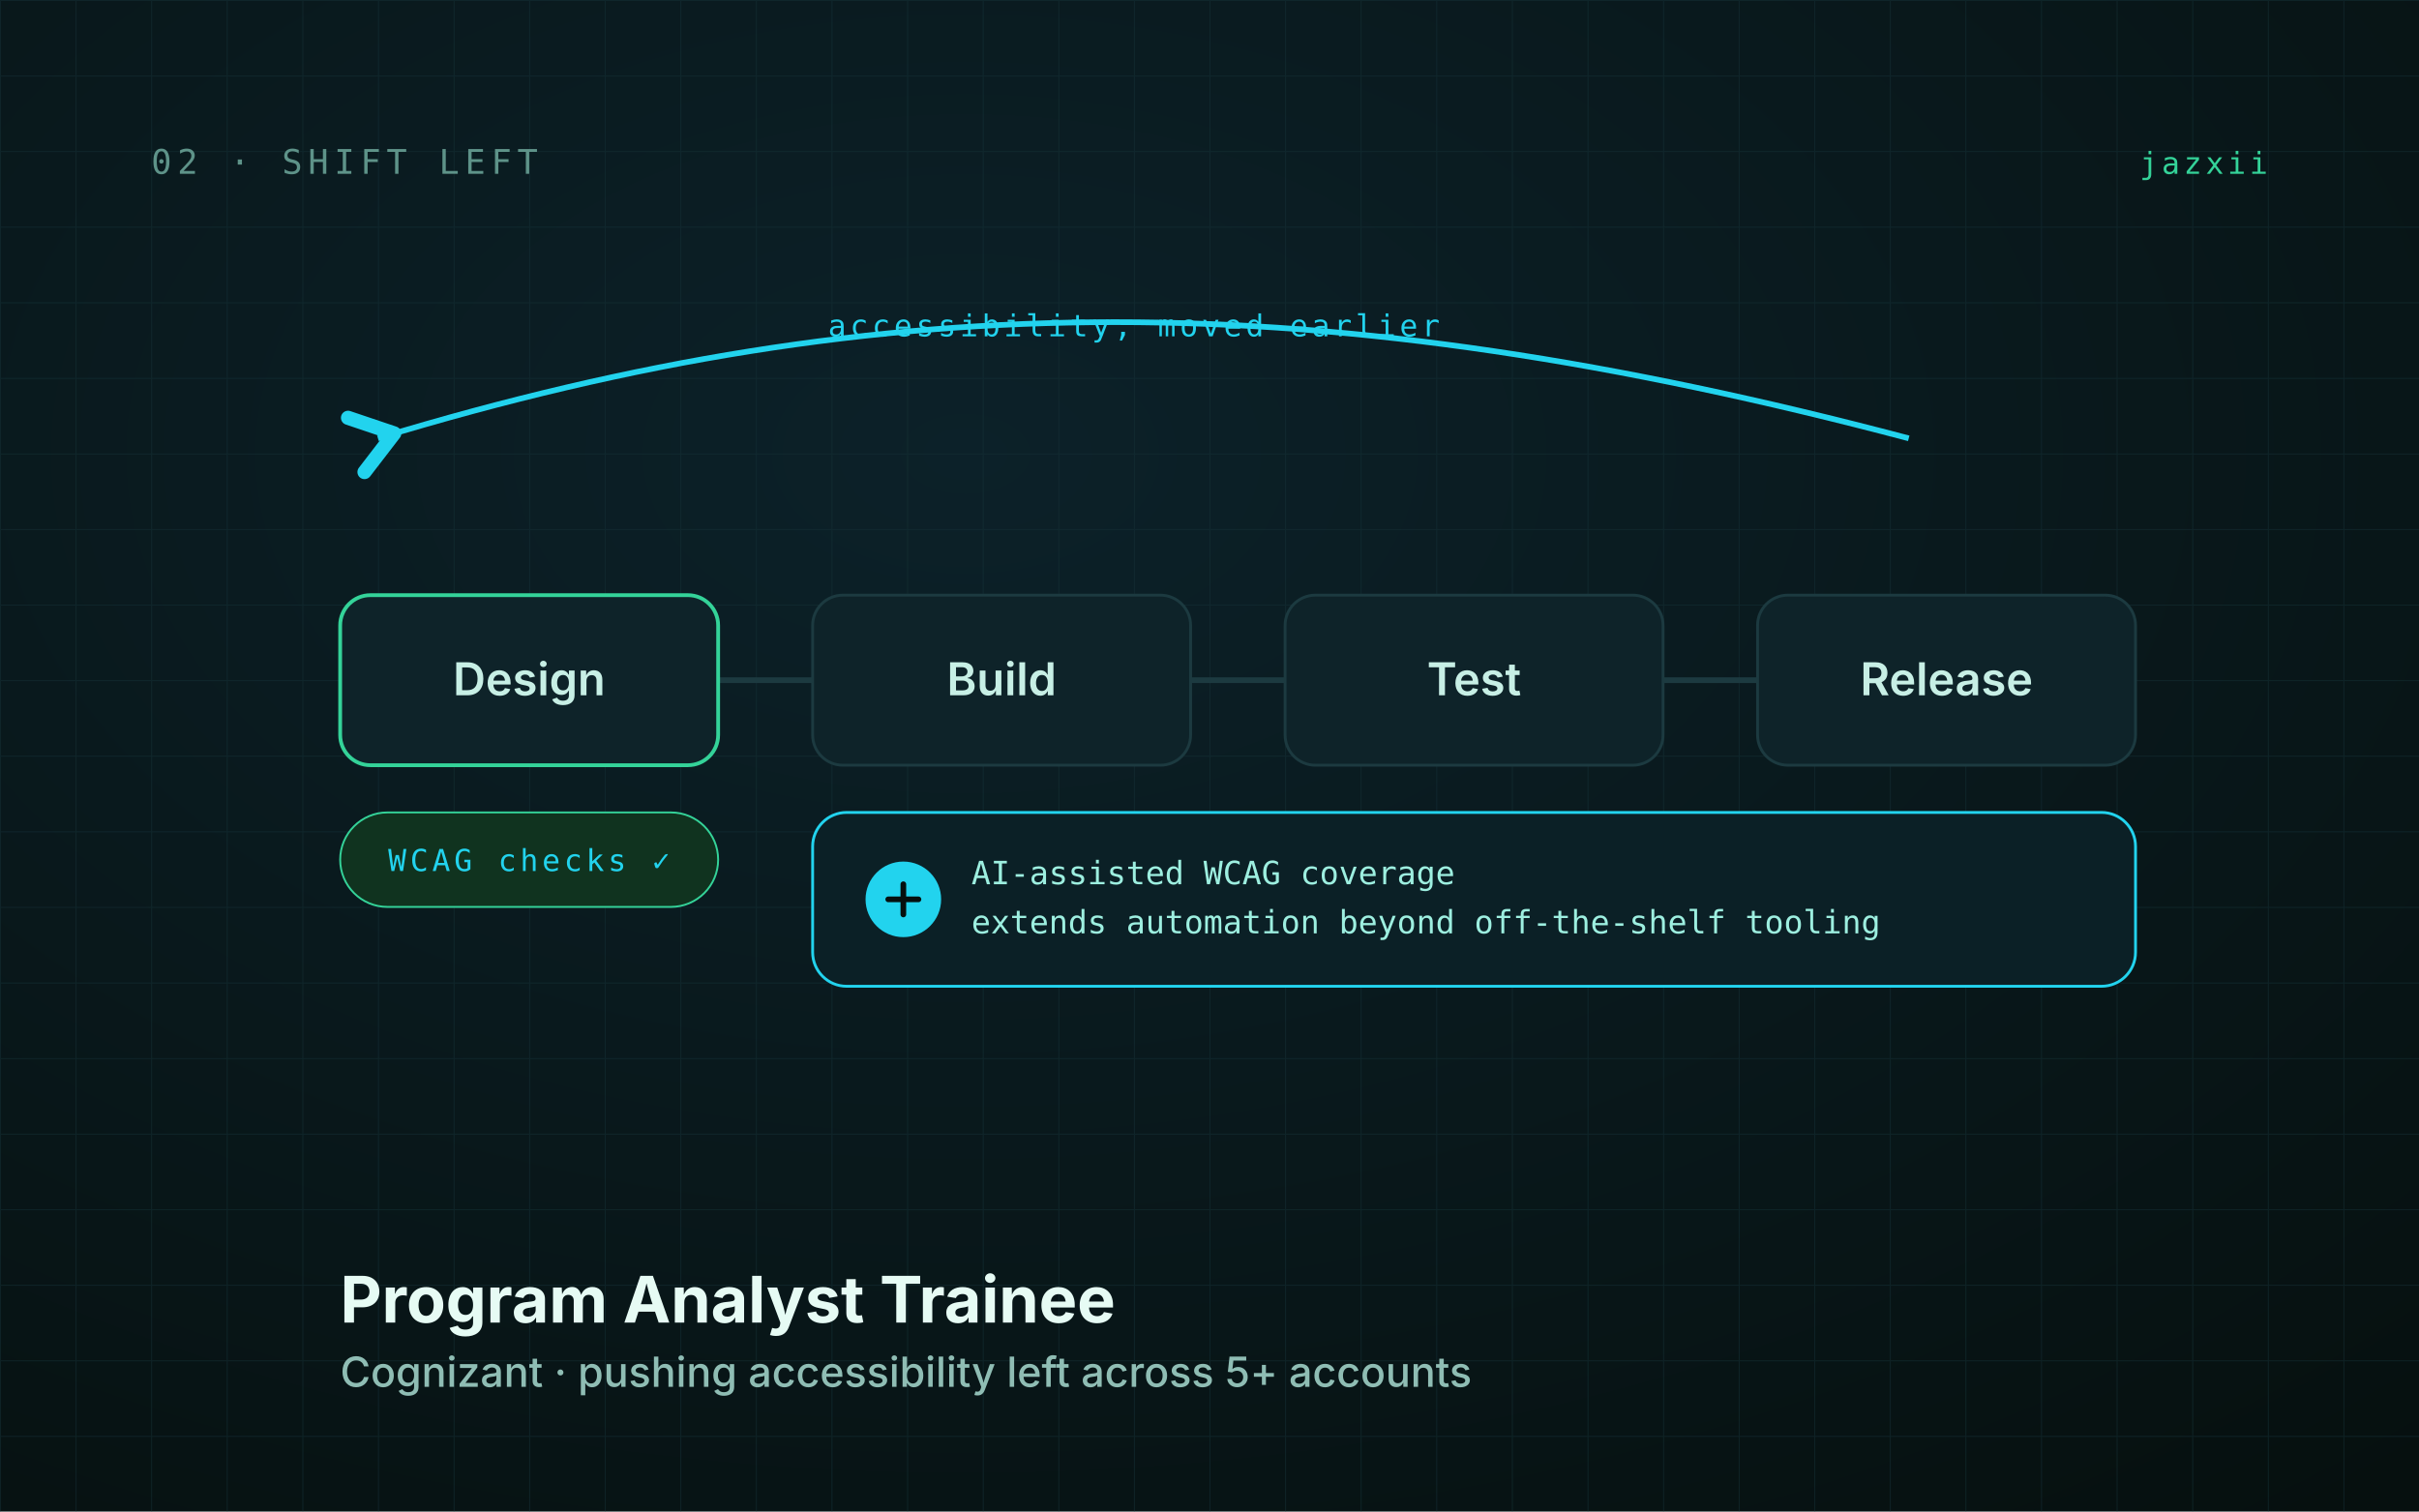
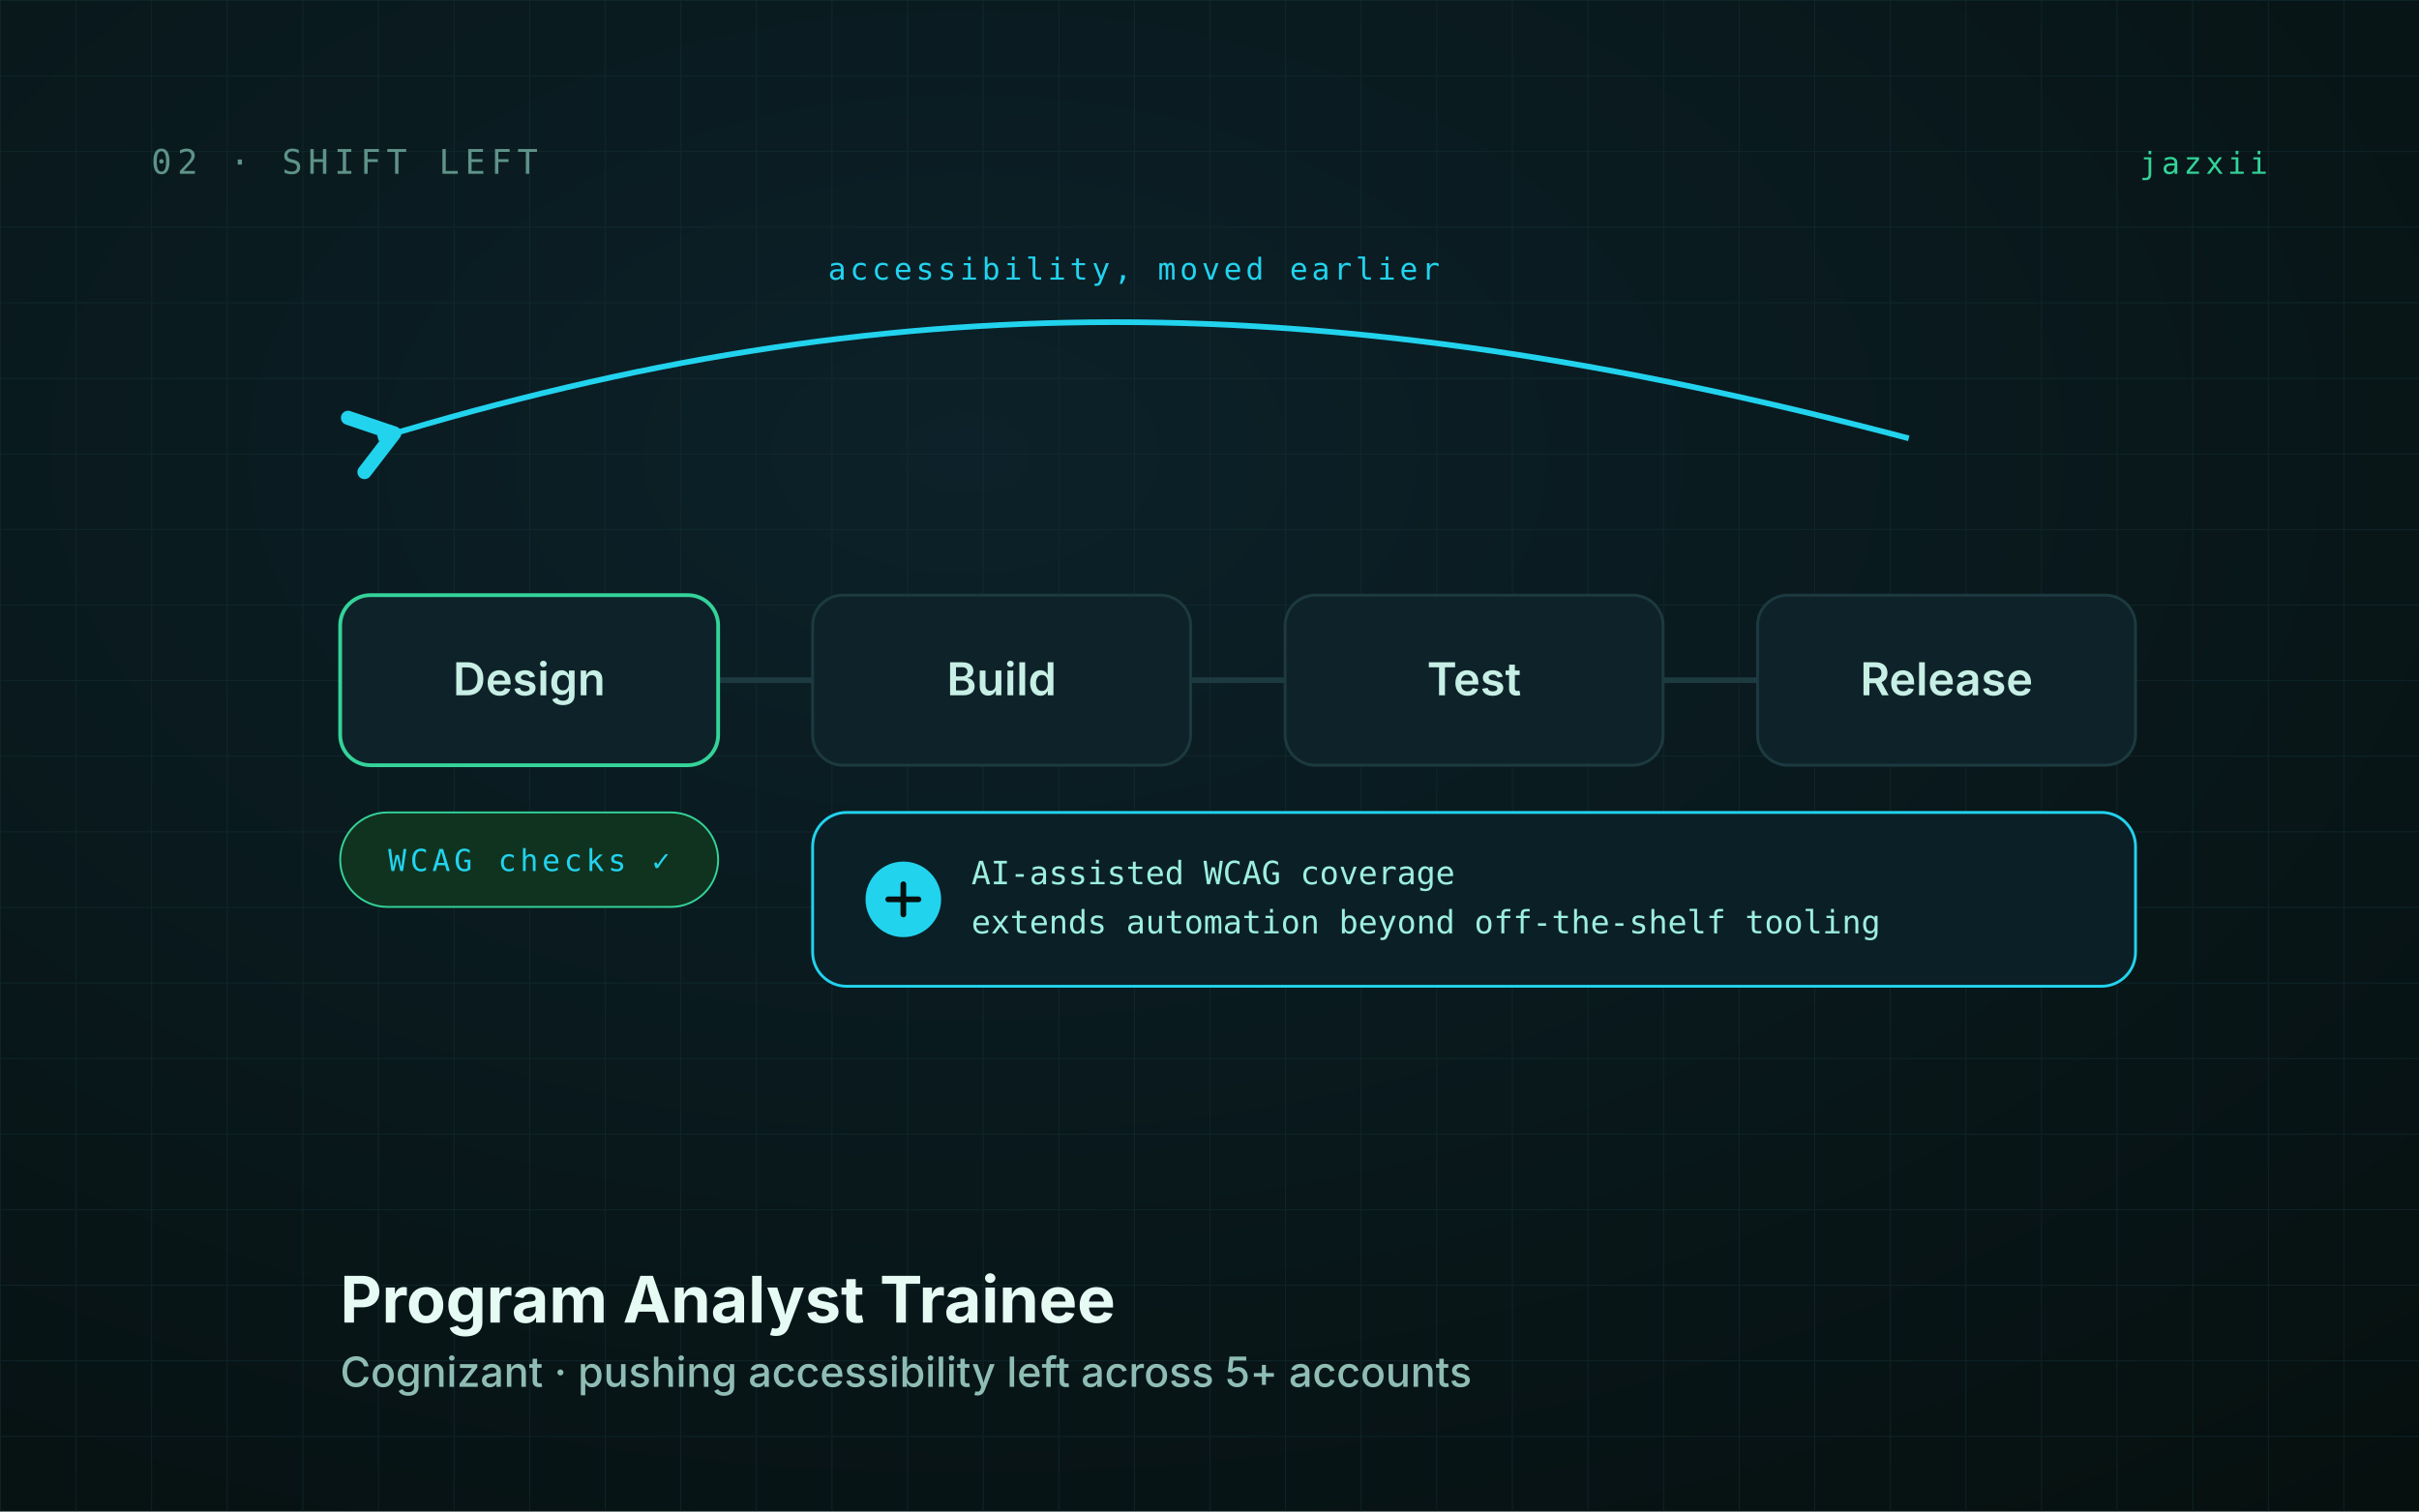
<svg xmlns="http://www.w3.org/2000/svg" viewBox="0 0 1280 800" width="1280" height="800" role="img" aria-labelledby="pt2 pd2">
  <defs>
    <radialGradient id="pbg2" cx="40%" cy="30%" r="90%">
      <stop offset="0%" stop-color="#0C2129" />
      <stop offset="100%" stop-color="#06100F" />
    </radialGradient>
    <pattern id="pg2" width="40" height="40" patternUnits="userSpaceOnUse">
      <path d="M40 0H0V40" fill="none" stroke="#143036" stroke-width="1" opacity="0.5" />
    </pattern>
    <marker id="arrL" markerWidth="14" markerHeight="14" refX="7" refY="7" orient="auto">
      <path d="M11 2L4 7l7 5" fill="none" stroke="#22D3EE" stroke-width="2.5" stroke-linecap="round" stroke-linejoin="round" />
    </marker>
    <style>
      .eye{font-family:'JetBrains Mono','SF Mono',ui-monospace,monospace;font-size:18px;letter-spacing:3px;fill:#5E9389}
      .tag{font-family:'JetBrains Mono','SF Mono',ui-monospace,monospace;font-size:16px;letter-spacing:2px;fill:#34D399}
      .stg{font-family:'Inter','Helvetica Neue',Arial,sans-serif;font-weight:600;font-size:24px;fill:#C7EFE5}
      .lab{font-family:'JetBrains Mono','SF Mono',ui-monospace,monospace;font-size:16px;letter-spacing:2px;fill:#22D3EE}
      .h{font-family:'Inter','Helvetica Neue',Arial,sans-serif;font-weight:700;fill:#E6FBF4}
      .sub{font-family:'Inter','Helvetica Neue',Arial,sans-serif;font-weight:500;font-size:22px;fill:#8FBDB4}
      .ai{font-family:'JetBrains Mono','SF Mono',ui-monospace,monospace;font-size:17px;fill:#9DEFE0}
    </style>
  </defs>
  <rect width="1280" height="800" fill="url(#pbg2)" />
  <rect width="1280" height="800" fill="url(#pg2)" />
  <text x="80" y="92" class="eye">02 · SHIFT LEFT</text>
  <text x="1200" y="92" class="tag" text-anchor="end">jazxii</text>
  <path d="M1010 232 C 700 150 470 150 200 232" fill="none" stroke="#22D3EE" stroke-width="3" marker-end="url(#arrL)" />
-   <text x="600" y="178" class="lab" text-anchor="middle">accessibility, moved earlier</text>
+   <text x="600" y="148" class="lab" text-anchor="middle">accessibility, moved earlier</text>
  <line x1="380" y1="360" x2="430" y2="360" stroke="#1C3A40" stroke-width="3" />
  <line x1="630" y1="360" x2="680" y2="360" stroke="#1C3A40" stroke-width="3" />
  <line x1="880" y1="360" x2="930" y2="360" stroke="#1C3A40" stroke-width="3" />
  <g>
    <rect x="180" y="315" width="200" height="90" rx="16" fill="#0E2329" stroke="#34D399" stroke-width="2" />
    <text x="280" y="368" class="stg" text-anchor="middle" fill="#34D399">Design</text>
    <rect x="430" y="315" width="200" height="90" rx="16" fill="#0E2329" stroke="#1C3A40" stroke-width="1.5" />
    <text x="530" y="368" class="stg" text-anchor="middle">Build</text>
    <rect x="680" y="315" width="200" height="90" rx="16" fill="#0E2329" stroke="#1C3A40" stroke-width="1.5" />
    <text x="780" y="368" class="stg" text-anchor="middle">Test</text>
    <rect x="930" y="315" width="200" height="90" rx="16" fill="#0E2329" stroke="#1C3A40" stroke-width="1.5" />
    <text x="1030" y="368" class="stg" text-anchor="middle">Release</text>
  </g>
  <g>
    <rect x="180" y="430" width="200" height="50" rx="25" fill="#10331F" stroke="#34D399" />
    <text x="280" y="461" class="lab" fill="#34D399" text-anchor="middle">WCAG checks ✓</text>
  </g>
  <rect x="430" y="430" width="700" height="92" rx="18" fill="#0B2026" stroke="#22D3EE" stroke-width="1.5" />
  <circle cx="478" cy="476" r="20" fill="#22D3EE" />
  <path d="M470 476h16M478 468v16" stroke="#06100F" stroke-width="3" stroke-linecap="round" />
  <text x="514" y="468" class="ai">AI-assisted WCAG coverage</text>
  <text x="514" y="494" class="ai" fill="#5E9389" font-size="15">extends automation beyond off-the-shelf tooling</text>
  <text x="180" y="700" class="h" font-size="34">Program Analyst Trainee</text>
  <text x="180" y="734" class="sub">Cognizant · pushing accessibility left across 5+ accounts</text>
</svg>
